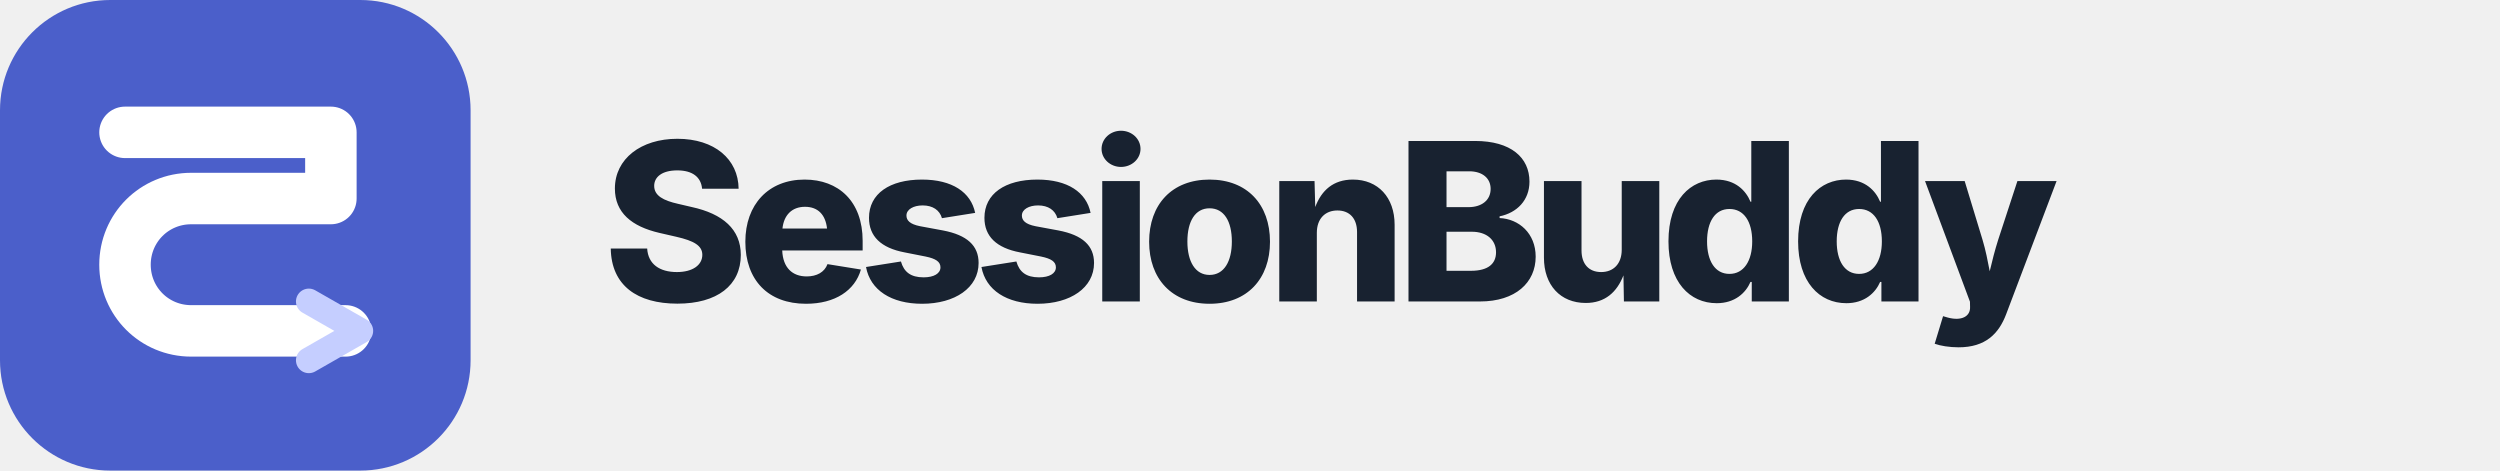
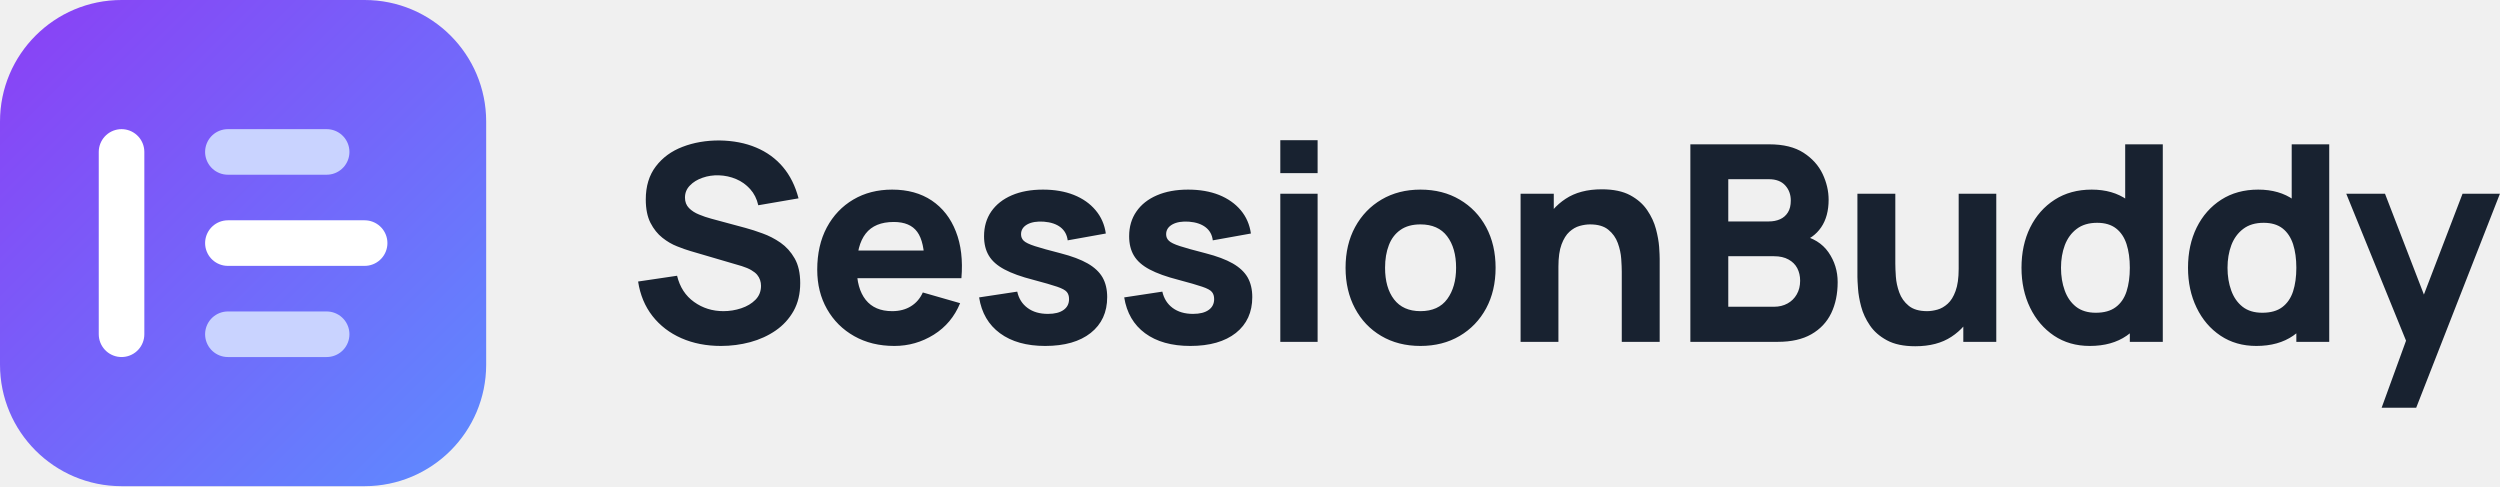
- <svg xmlns="http://www.w3.org/2000/svg" viewBox="0 0 340 64" role="img" aria-labelledby="title desc">
-   <rect width="64" height="64" rx="15" fill="#4B5FCA" />
-   <path d="M17 18h28v9H26c-5 0-9 4-9 9s4 9 9 9h21" fill="none" stroke="#FFFFFF" stroke-width="7" stroke-linecap="round" stroke-linejoin="round" />
-   <path d="M42 41l7 4-7 4" fill="none" stroke="#C5CEFF" stroke-width="3.5" stroke-linecap="round" stroke-linejoin="round" />
-   <text x="82" y="41" fill="#182230" font-family="Inter, Arial, sans-serif" font-size="30" font-weight="800" letter-spacing="-1.5">SessionBuddy</text>
+ <svg xmlns="http://www.w3.org/2000/svg" viewBox="0 0 329.1 64" role="img" aria-labelledby="title desc">
+   <defs>
+     <linearGradient id="sb-g" x1="0" y1="0" x2="64" y2="64" gradientUnits="userSpaceOnUse">
+       <stop offset="0" stop-color="#8B3FF5" />
+       <stop offset="1" stop-color="#5D8CFF" />
+     </linearGradient>
+   </defs>
+   <rect width="64" height="64" rx="16" fill="url(#sb-g)" />
+   <g fill="none" stroke-width="6" stroke-linecap="round">
+     <path d="M16 20V44" stroke="#FFFFFF" />
+     <path d="M30 20H43" stroke="#C9D3FF" />
+     <path d="M30 32H48" stroke="#FFFFFF" />
+     <path d="M30 44H43" stroke="#C9D3FF" />
+   </g>
+   <path d="M94.91 45.54Q92.02 45.54 89.70 44.52Q87.38 43.50 85.89 41.60Q84.40 39.69 84.00 37.06L89.13 36.30Q89.67 38.54 91.37 39.75Q93.06 40.96 95.23 40.96Q96.44 40.96 97.58 40.58Q98.72 40.20 99.45 39.46Q100.18 38.72 100.18 37.63Q100.18 37.24 100.06 36.87Q99.94 36.50 99.67 36.17Q99.40 35.85 98.90 35.56Q98.41 35.27 97.65 35.03L90.90 33.05Q90.14 32.83 89.14 32.43Q88.13 32.04 87.20 31.30Q86.26 30.56 85.63 29.34Q85.01 28.12 85.01 26.26Q85.01 23.64 86.33 21.91Q87.65 20.17 89.85 19.33Q92.05 18.48 94.72 18.49Q97.42 18.53 99.53 19.42Q101.64 20.30 103.07 21.99Q104.49 23.68 105.12 26.11L99.82 27.02Q99.53 25.75 98.75 24.89Q97.97 24.02 96.90 23.57Q95.83 23.12 94.65 23.08Q93.50 23.04 92.48 23.40Q91.46 23.75 90.82 24.42Q90.17 25.08 90.17 26.01Q90.17 26.85 90.70 27.39Q91.22 27.92 92.02 28.24Q92.81 28.57 93.64 28.79L98.16 30.01Q99.17 30.28 100.39 30.73Q101.62 31.17 102.75 31.95Q103.88 32.74 104.61 34.02Q105.34 35.30 105.34 37.27Q105.34 39.37 104.47 40.93Q103.59 42.49 102.11 43.51Q100.63 44.53 98.76 45.04Q96.89 45.54 94.91 45.54Z M117.73 45.54Q114.73 45.54 112.45 44.25Q110.16 42.96 108.87 40.69Q107.58 38.43 107.58 35.50Q107.58 32.31 108.84 29.94Q110.11 27.58 112.33 26.27Q114.55 24.96 117.44 24.96Q120.51 24.96 122.66 26.40Q124.81 27.85 125.83 30.47Q126.86 33.08 126.56 36.62H121.70V34.82Q121.70 31.84 120.75 30.53Q119.80 29.22 117.66 29.22Q115.15 29.22 113.96 30.75Q112.78 32.27 112.78 35.25Q112.78 37.98 113.96 39.47Q115.15 40.96 117.44 40.96Q118.88 40.96 119.91 40.32Q120.94 39.69 121.48 38.50L126.39 39.91Q125.29 42.58 122.92 44.06Q120.54 45.54 117.73 45.54ZM111.26 36.62V32.98H124.19V36.62Z M137.59 45.54Q133.91 45.54 131.64 43.87Q129.37 42.20 128.89 39.15L133.91 38.39Q134.21 39.76 135.27 40.54Q136.32 41.32 137.95 41.32Q139.29 41.32 140.01 40.80Q140.73 40.29 140.73 39.37Q140.73 38.79 140.44 38.44Q140.15 38.08 139.15 37.74Q138.15 37.40 136.04 36.84Q133.65 36.23 132.23 35.47Q130.80 34.71 130.17 33.65Q129.54 32.60 129.54 31.10Q129.54 29.22 130.49 27.84Q131.45 26.46 133.19 25.71Q134.93 24.96 137.30 24.96Q139.59 24.96 141.36 25.66Q143.13 26.37 144.22 27.67Q145.32 28.97 145.57 30.74L140.55 31.64Q140.42 30.56 139.61 29.92Q138.80 29.29 137.41 29.18Q136.05 29.09 135.23 29.54Q134.41 30.00 134.41 30.84Q134.41 31.35 134.76 31.69Q135.12 32.04 136.23 32.40Q137.34 32.76 139.61 33.34Q141.83 33.91 143.18 34.68Q144.52 35.45 145.14 36.52Q145.75 37.60 145.75 39.11Q145.75 42.11 143.58 43.83Q141.42 45.54 137.59 45.54Z M156.69 45.54Q153.01 45.54 150.74 43.87Q148.48 42.20 147.99 39.15L153.01 38.39Q153.32 39.76 154.37 40.54Q155.43 41.32 157.05 41.32Q158.39 41.32 159.11 40.80Q159.83 40.29 159.83 39.37Q159.83 38.79 159.54 38.44Q159.26 38.08 158.25 37.74Q157.25 37.40 155.14 36.84Q152.76 36.23 151.33 35.47Q149.90 34.71 149.27 33.65Q148.64 32.60 148.64 31.10Q148.64 29.22 149.60 27.84Q150.55 26.46 152.30 25.71Q154.04 24.96 156.40 24.96Q158.70 24.96 160.47 25.66Q162.23 26.37 163.33 27.67Q164.42 28.97 164.67 30.74L159.65 31.64Q159.53 30.56 158.71 29.92Q157.90 29.29 156.51 29.18Q155.16 29.09 154.34 29.54Q153.51 30.00 153.51 30.84Q153.51 31.35 153.87 31.69Q154.22 32.04 155.33 32.40Q156.44 32.76 158.71 33.34Q160.93 33.91 162.28 34.68Q163.62 35.45 164.24 36.52Q164.85 37.60 164.85 39.11Q164.85 42.11 162.69 43.83Q160.52 45.54 156.69 45.54Z M168.54 22.79V18.46H173.45V22.79ZM168.54 45.00V25.50H173.45V45.00Z M186.99 45.54Q184.05 45.54 181.82 44.22Q179.60 42.91 178.37 40.59Q177.13 38.27 177.13 35.25Q177.13 32.20 178.39 29.88Q179.66 27.56 181.88 26.26Q184.10 24.96 186.99 24.96Q189.93 24.96 192.16 26.28Q194.39 27.59 195.64 29.91Q196.88 32.23 196.88 35.25Q196.88 38.28 195.63 40.60Q194.37 42.92 192.14 44.23Q189.91 45.54 186.99 45.54ZM186.99 40.96Q189.35 40.96 190.52 39.36Q191.68 37.76 191.68 35.25Q191.68 32.65 190.50 31.10Q189.32 29.54 186.99 29.54Q185.38 29.54 184.35 30.27Q183.32 30.99 182.83 32.27Q182.33 33.55 182.33 35.25Q182.33 37.87 183.51 39.41Q184.70 40.96 186.99 40.96Z M213.49 45.00V35.79Q213.49 35.12 213.42 34.09Q213.35 33.05 212.97 32.00Q212.59 30.95 211.73 30.25Q210.88 29.54 209.31 29.54Q208.67 29.54 207.95 29.74Q207.23 29.94 206.60 30.51Q205.97 31.08 205.56 32.18Q205.15 33.28 205.15 35.11L202.34 33.77Q202.34 31.46 203.27 29.44Q204.21 27.41 206.10 26.17Q207.99 24.92 210.86 24.92Q213.15 24.92 214.60 25.70Q216.04 26.48 216.84 27.67Q217.65 28.86 217.99 30.15Q218.33 31.44 218.41 32.51Q218.48 33.57 218.48 34.06V45.00ZM200.17 45.00V25.50H204.54V31.96H205.15V45.00Z M222.52 45.00V19.00H232.92Q235.70 19.00 237.42 20.11Q239.13 21.22 239.93 22.90Q240.72 24.58 240.72 26.29Q240.72 28.48 239.74 29.92Q238.75 31.37 237.04 31.86V30.95Q239.48 31.46 240.70 33.21Q241.91 34.96 241.91 37.13Q241.91 39.46 241.06 41.23Q240.20 43.00 238.45 44.00Q236.70 45.00 234.04 45.00ZM227.51 40.38H233.54Q234.53 40.38 235.31 39.95Q236.08 39.53 236.52 38.76Q236.97 37.99 236.97 36.95Q236.97 36.03 236.59 35.30Q236.21 34.58 235.44 34.16Q234.67 33.73 233.54 33.73H227.51ZM227.51 29.15H232.85Q233.68 29.15 234.33 28.86Q234.98 28.57 235.36 27.96Q235.74 27.36 235.74 26.40Q235.74 25.21 235.00 24.40Q234.26 23.59 232.85 23.59H227.51Z M252.13 45.58Q249.84 45.58 248.40 44.80Q246.95 44.02 246.15 42.83Q245.34 41.64 245.00 40.35Q244.66 39.06 244.59 37.99Q244.51 36.93 244.51 36.44V25.50H249.50V34.71Q249.50 35.38 249.57 36.41Q249.64 37.45 250.02 38.50Q250.40 39.55 251.26 40.25Q252.12 40.96 253.69 40.96Q254.32 40.96 255.04 40.76Q255.76 40.56 256.39 39.99Q257.03 39.42 257.43 38.31Q257.84 37.20 257.84 35.39L260.66 36.73Q260.66 39.04 259.72 41.06Q258.78 43.09 256.89 44.33Q255.00 45.58 252.13 45.58ZM258.45 45.00V38.54H257.84V25.50H262.79V45.00Z M275.10 45.54Q272.41 45.54 270.39 44.19Q268.37 42.83 267.24 40.50Q266.11 38.17 266.11 35.25Q266.11 32.27 267.25 29.95Q268.40 27.63 270.48 26.29Q272.55 24.96 275.35 24.96Q278.13 24.96 280.03 26.31Q281.93 27.67 282.90 30.00Q283.88 32.33 283.88 35.25Q283.88 38.17 282.89 40.50Q281.91 42.83 279.96 44.19Q278.01 45.54 275.10 45.54ZM275.89 41.17Q277.54 41.17 278.52 40.43Q279.51 39.69 279.94 38.36Q280.37 37.02 280.37 35.25Q280.37 33.48 279.94 32.14Q279.51 30.81 278.56 30.07Q277.61 29.33 276.07 29.33Q274.43 29.33 273.38 30.13Q272.32 30.93 271.81 32.28Q271.31 33.62 271.31 35.25Q271.31 36.89 271.80 38.24Q272.28 39.58 273.29 40.38Q274.31 41.17 275.89 41.17ZM280.37 45.00V31.64H279.76V19.00H284.71V45.00Z M297.02 45.54Q294.33 45.54 292.31 44.19Q290.28 42.83 289.16 40.50Q288.03 38.17 288.03 35.25Q288.03 32.27 289.17 29.95Q290.32 27.63 292.40 26.29Q294.47 24.96 297.27 24.96Q300.05 24.96 301.95 26.31Q303.84 27.67 304.82 30.00Q305.79 32.33 305.79 35.25Q305.79 38.17 304.81 40.50Q303.83 42.83 301.88 44.19Q299.93 45.54 297.02 45.54ZM297.81 41.17Q299.46 41.17 300.44 40.43Q301.42 39.69 301.86 38.36Q302.29 37.02 302.29 35.25Q302.29 33.48 301.86 32.14Q301.42 30.81 300.48 30.07Q299.53 29.33 297.99 29.33Q296.35 29.33 295.30 30.13Q294.24 30.93 293.73 32.28Q293.23 33.62 293.23 35.25Q293.23 36.89 293.72 38.24Q294.20 39.58 295.21 40.38Q296.22 41.17 297.81 41.17ZM302.29 45.00V31.64H301.68V19.00H306.62V45.00Z M313.52 53.67 317.28 43.34 317.35 46.37 308.86 25.50H313.96L319.66 40.27H318.51L324.17 25.50H329.09L318.07 53.67Z" fill="#182230" />
</svg>
